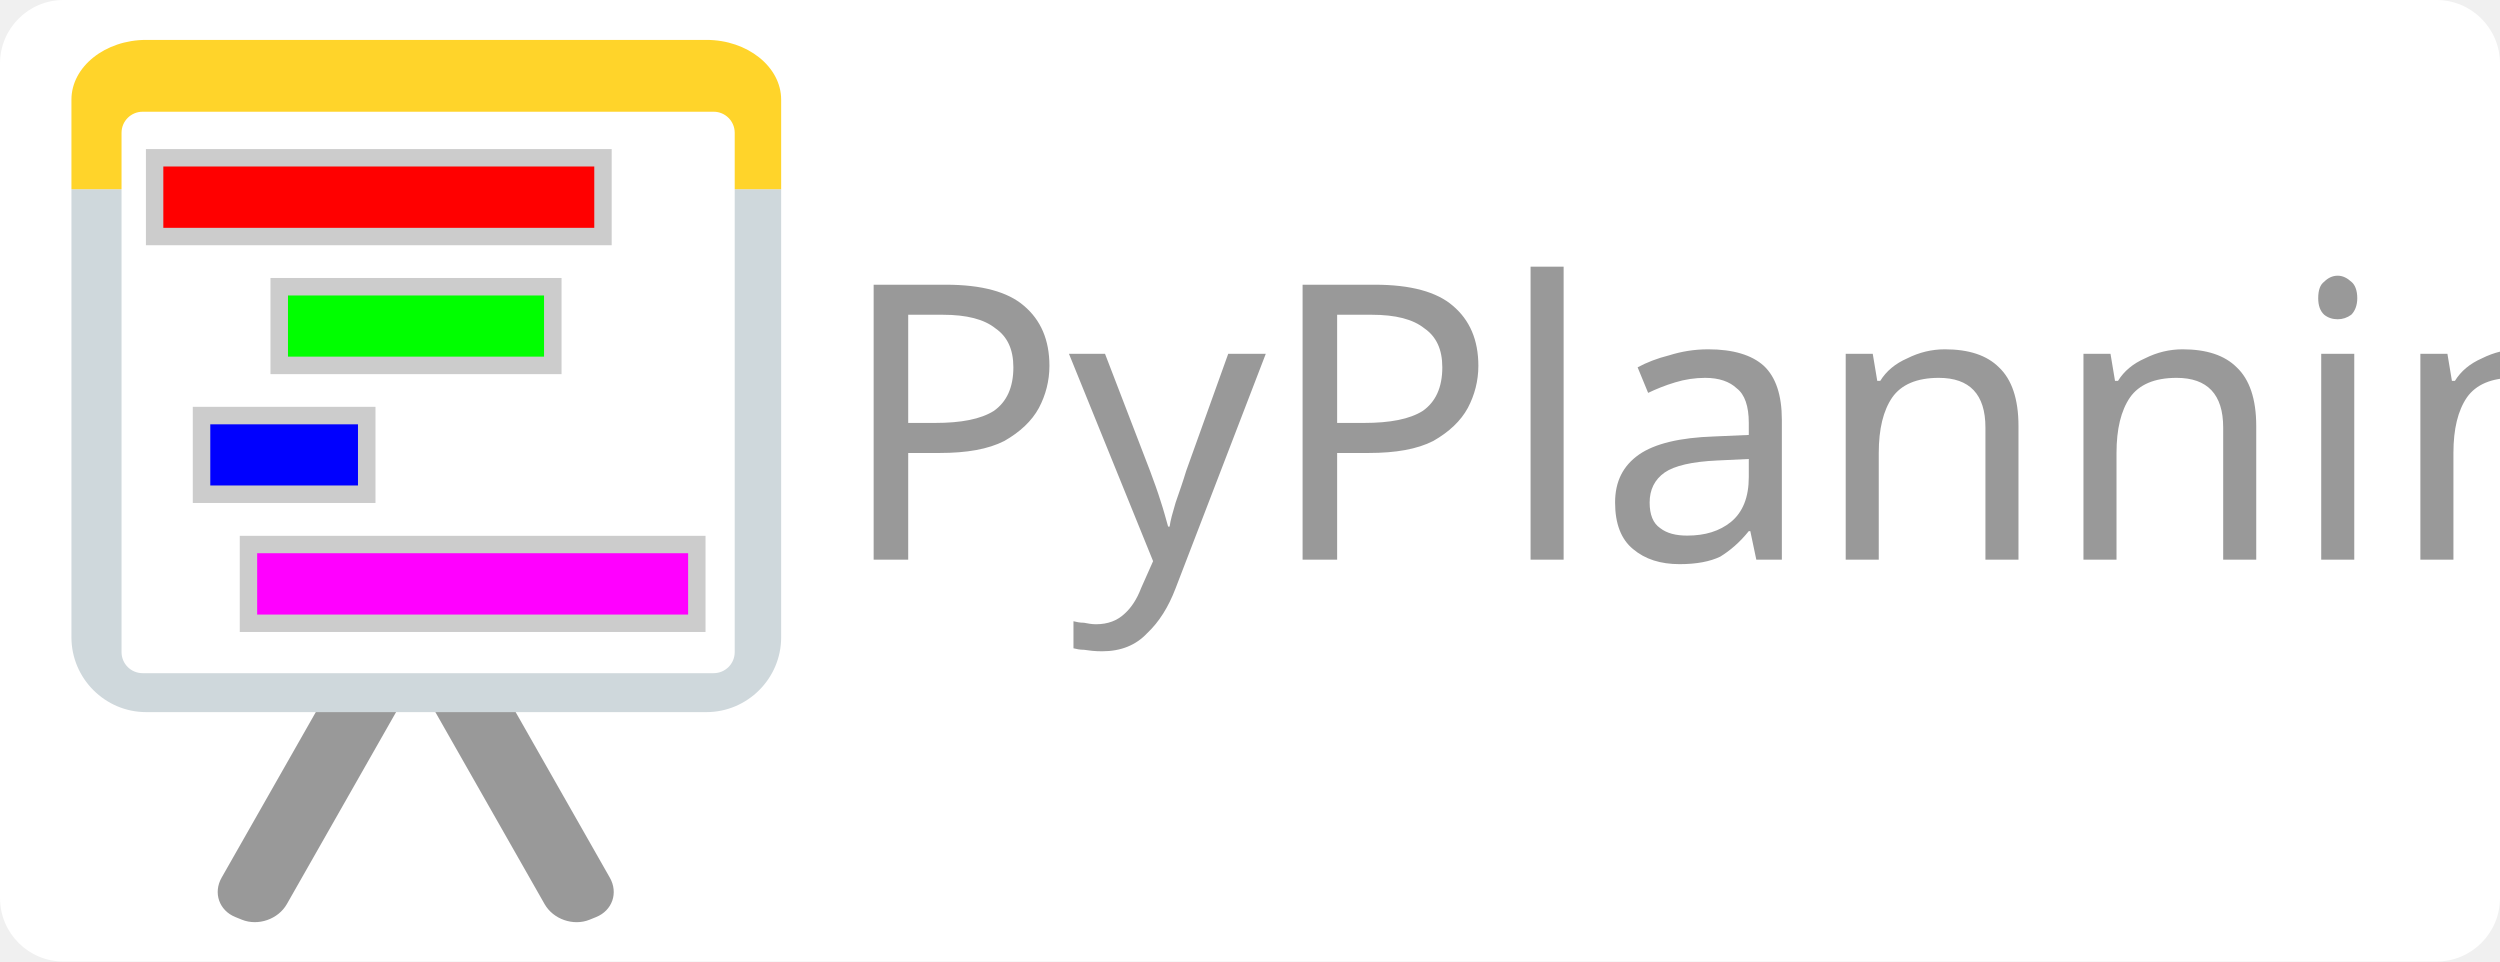
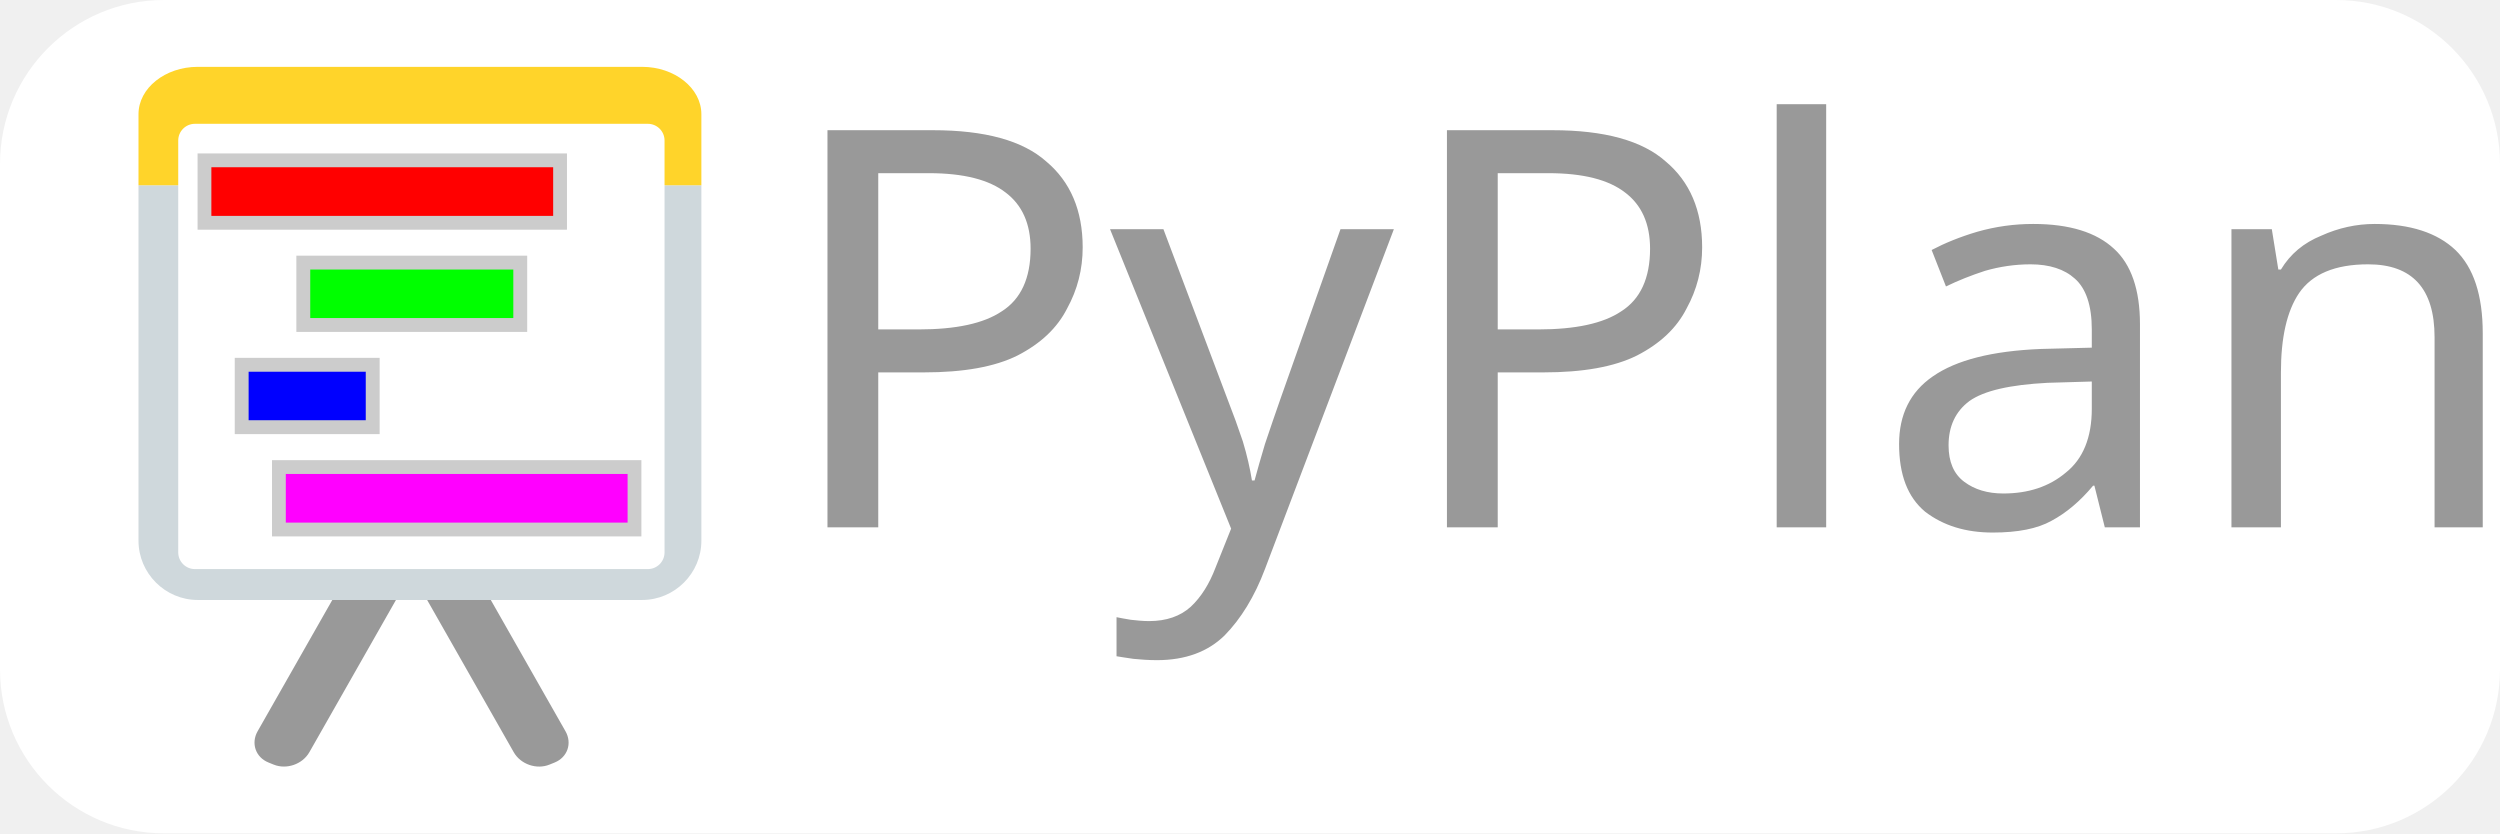
- <svg xmlns="http://www.w3.org/2000/svg" role="img" focusable="false" aria-hidden="true" viewBox="0 0 26 10" version="1.1" id="svg12" width="26" height="10">
+ <svg xmlns="http://www.w3.org/2000/svg" role="img" focusable="false" aria-hidden="true" viewBox="0 0 30 10" version="1.1" id="svg12" width="30" height="10">
  <defs id="defs16" />
-   <rect style="fill:#ffffff;stroke-width:0.949" id="rect227" width="26" height="10" x="0" y="0" ry="0.661" />
-   <rect style="fill:#999999;stroke:#cc3535;stroke-width:0" id="rect572" width="0.732" height="3.04" x="6.574" y="4.949" ry="0.329" transform="matrix(0.9267654,0.3756407,-0.4944701,0.8691946,0,0)" />
-   <rect style="fill:#999999;stroke:#cc3535;stroke-width:0" id="rect572-3" width="0.732" height="3.04" x="-1.008" y="8.226" ry="0.329" transform="matrix(-0.9267654,0.3756407,0.4944701,0.8691946,0,0)" />
-   <path fill="#cfd8dc" d="M 0.743,6.629 V 1.968 H 8.124 v 4.661 c 0,0.427 -0.35,0.777 -0.777,0.777 H 1.52 c -0.427,0 -0.777,-0.35 -0.777,-0.777 z" id="path2" style="stroke-width:0.631" />
-   <path fill="#f44336" d="M 8.124,1.036 V 1.968 H 0.743 V 1.036 c 0,-0.342 0.35,-0.621 0.777,-0.621 h 5.827 c 0.427,0 0.777,0.28 0.777,0.621 z" id="path4" style="fill:#ffd42a;stroke-width:0.565" />
-   <rect style="fill:#ffffff;stroke:#cc3535;stroke-width:0" id="rect35" width="6.377" height="5.839" x="1.264" y="1.162" ry="0.219" />
-   <rect style="fill:#ff0000;stroke:#cccccc;stroke-width:0.181;stroke-miterlimit:4;stroke-dasharray:none;stroke-opacity:1" id="rect1103" width="4.663" height="0.819" x="1.608" y="1.641" ry="0" />
-   <rect style="fill:#00ff00;stroke:#cccccc;stroke-width:0.182;stroke-miterlimit:4;stroke-dasharray:none;stroke-opacity:1" id="rect1103-1" width="2.845" height="0.818" x="2.904" y="2.982" ry="0" />
-   <rect style="fill:#0000ff;stroke:#cccccc;stroke-width:0.182;stroke-miterlimit:4;stroke-dasharray:none;stroke-opacity:1" id="rect1103-3" width="1.718" height="0.818" x="2.096" y="4.322" ry="0" />
-   <rect style="fill:#ff00ff;stroke:#cccccc;stroke-width:0.181;stroke-miterlimit:4;stroke-dasharray:none;stroke-opacity:1" id="rect1103-0" width="4.663" height="0.819" x="2.584" y="5.663" ry="0" />
-   <text xml:space="preserve" style="font-style:normal;font-variant:normal;font-weight:normal;font-stretch:normal;font-size:4px;line-height:1.25;font-family:'Franklin Gothic Medium Cond';-inkscape-font-specification:'Franklin Gothic Medium Cond';letter-spacing:0px;word-spacing:0px;fill:#999999;fill-opacity:1;stroke:none" x="8.697" y="5.818" id="text172">
-     <tspan id="tspan170" x="8.697" y="5.818">PyPlanning</tspan>
+   <rect style="fill:#ffffff;stroke-width:1.02" id="rect227" width="30" height="10" x="0" y="0" ry="1.968" />
+   <g id="g1" transform="matrix(0.9151225,0,0,0.9151225,0.9820674,0.4223275)">
+     <rect style="fill:#999999;stroke:#cc3535;stroke-width:0" id="rect572" width="0.732" height="3.04" x="6.574" y="4.949" ry="0.329" transform="matrix(0.9267654,0.3756407,-0.4944701,0.8691946,0,0)" />
+     <rect style="fill:#999999;stroke:#cc3535;stroke-width:0" id="rect572-3" width="0.732" height="3.04" x="-1.008" y="8.226" ry="0.329" transform="matrix(-0.9267654,0.3756407,0.4944701,0.8691946,0,0)" />
+     <path fill="#cfd8dc" d="M 0.743,6.629 V 1.968 H 8.124 v 4.661 c 0,0.427 -0.35,0.777 -0.777,0.777 H 1.52 c -0.427,0 -0.777,-0.35 -0.777,-0.777 z" id="path2" style="stroke-width:0.631" />
+     <path fill="#f44336" d="M 8.124,1.036 V 1.968 H 0.743 V 1.036 c 0,-0.342 0.35,-0.621 0.777,-0.621 h 5.827 c 0.427,0 0.777,0.28 0.777,0.621 z" id="path4" style="fill:#ffd42a;stroke-width:0.565" />
+     <rect style="fill:#ffffff;stroke:#cc3535;stroke-width:0" id="rect35" width="6.377" height="5.839" x="1.264" y="1.162" ry="0.219" />
+     <rect style="fill:#ff0000;stroke:#cccccc;stroke-width:0.181;stroke-miterlimit:4;stroke-dasharray:none;stroke-opacity:1" id="rect1103" width="4.663" height="0.819" x="1.608" y="1.641" ry="0" />
+     <rect style="fill:#00ff00;stroke:#cccccc;stroke-width:0.182;stroke-miterlimit:4;stroke-dasharray:none;stroke-opacity:1" id="rect1103-1" width="2.845" height="0.818" x="2.904" y="2.982" ry="0" />
+     <rect style="fill:#0000ff;stroke:#cccccc;stroke-width:0.182;stroke-miterlimit:4;stroke-dasharray:none;stroke-opacity:1" id="rect1103-3" width="1.718" height="0.818" x="2.096" y="4.322" ry="0" />
+     <rect style="fill:#ff00ff;stroke:#cccccc;stroke-width:0.181;stroke-miterlimit:4;stroke-dasharray:none;stroke-opacity:1" id="rect1103-0" width="4.663" height="0.819" x="2.584" y="5.663" ry="0" />
+   </g>
+   <text xml:space="preserve" style="font-style:normal;font-variant:normal;font-weight:normal;font-stretch:normal;font-size:6.667px;line-height:1.25;font-family:'Franklin Gothic Medium Cond';-inkscape-font-specification:'Franklin Gothic Medium Cond';letter-spacing:0px;word-spacing:0px;fill:#999999;fill-opacity:1;stroke:none" x="9.291" y="6.33" id="text172">
+     <tspan id="tspan170" x="9.291" y="6.33" style="font-style:normal;font-variant:normal;font-weight:normal;font-stretch:normal;font-size:6.667px;font-family:'Freestyle Script';-inkscape-font-specification:'Freestyle Script'">PyPlanning</tspan>
  </text>
</svg>
